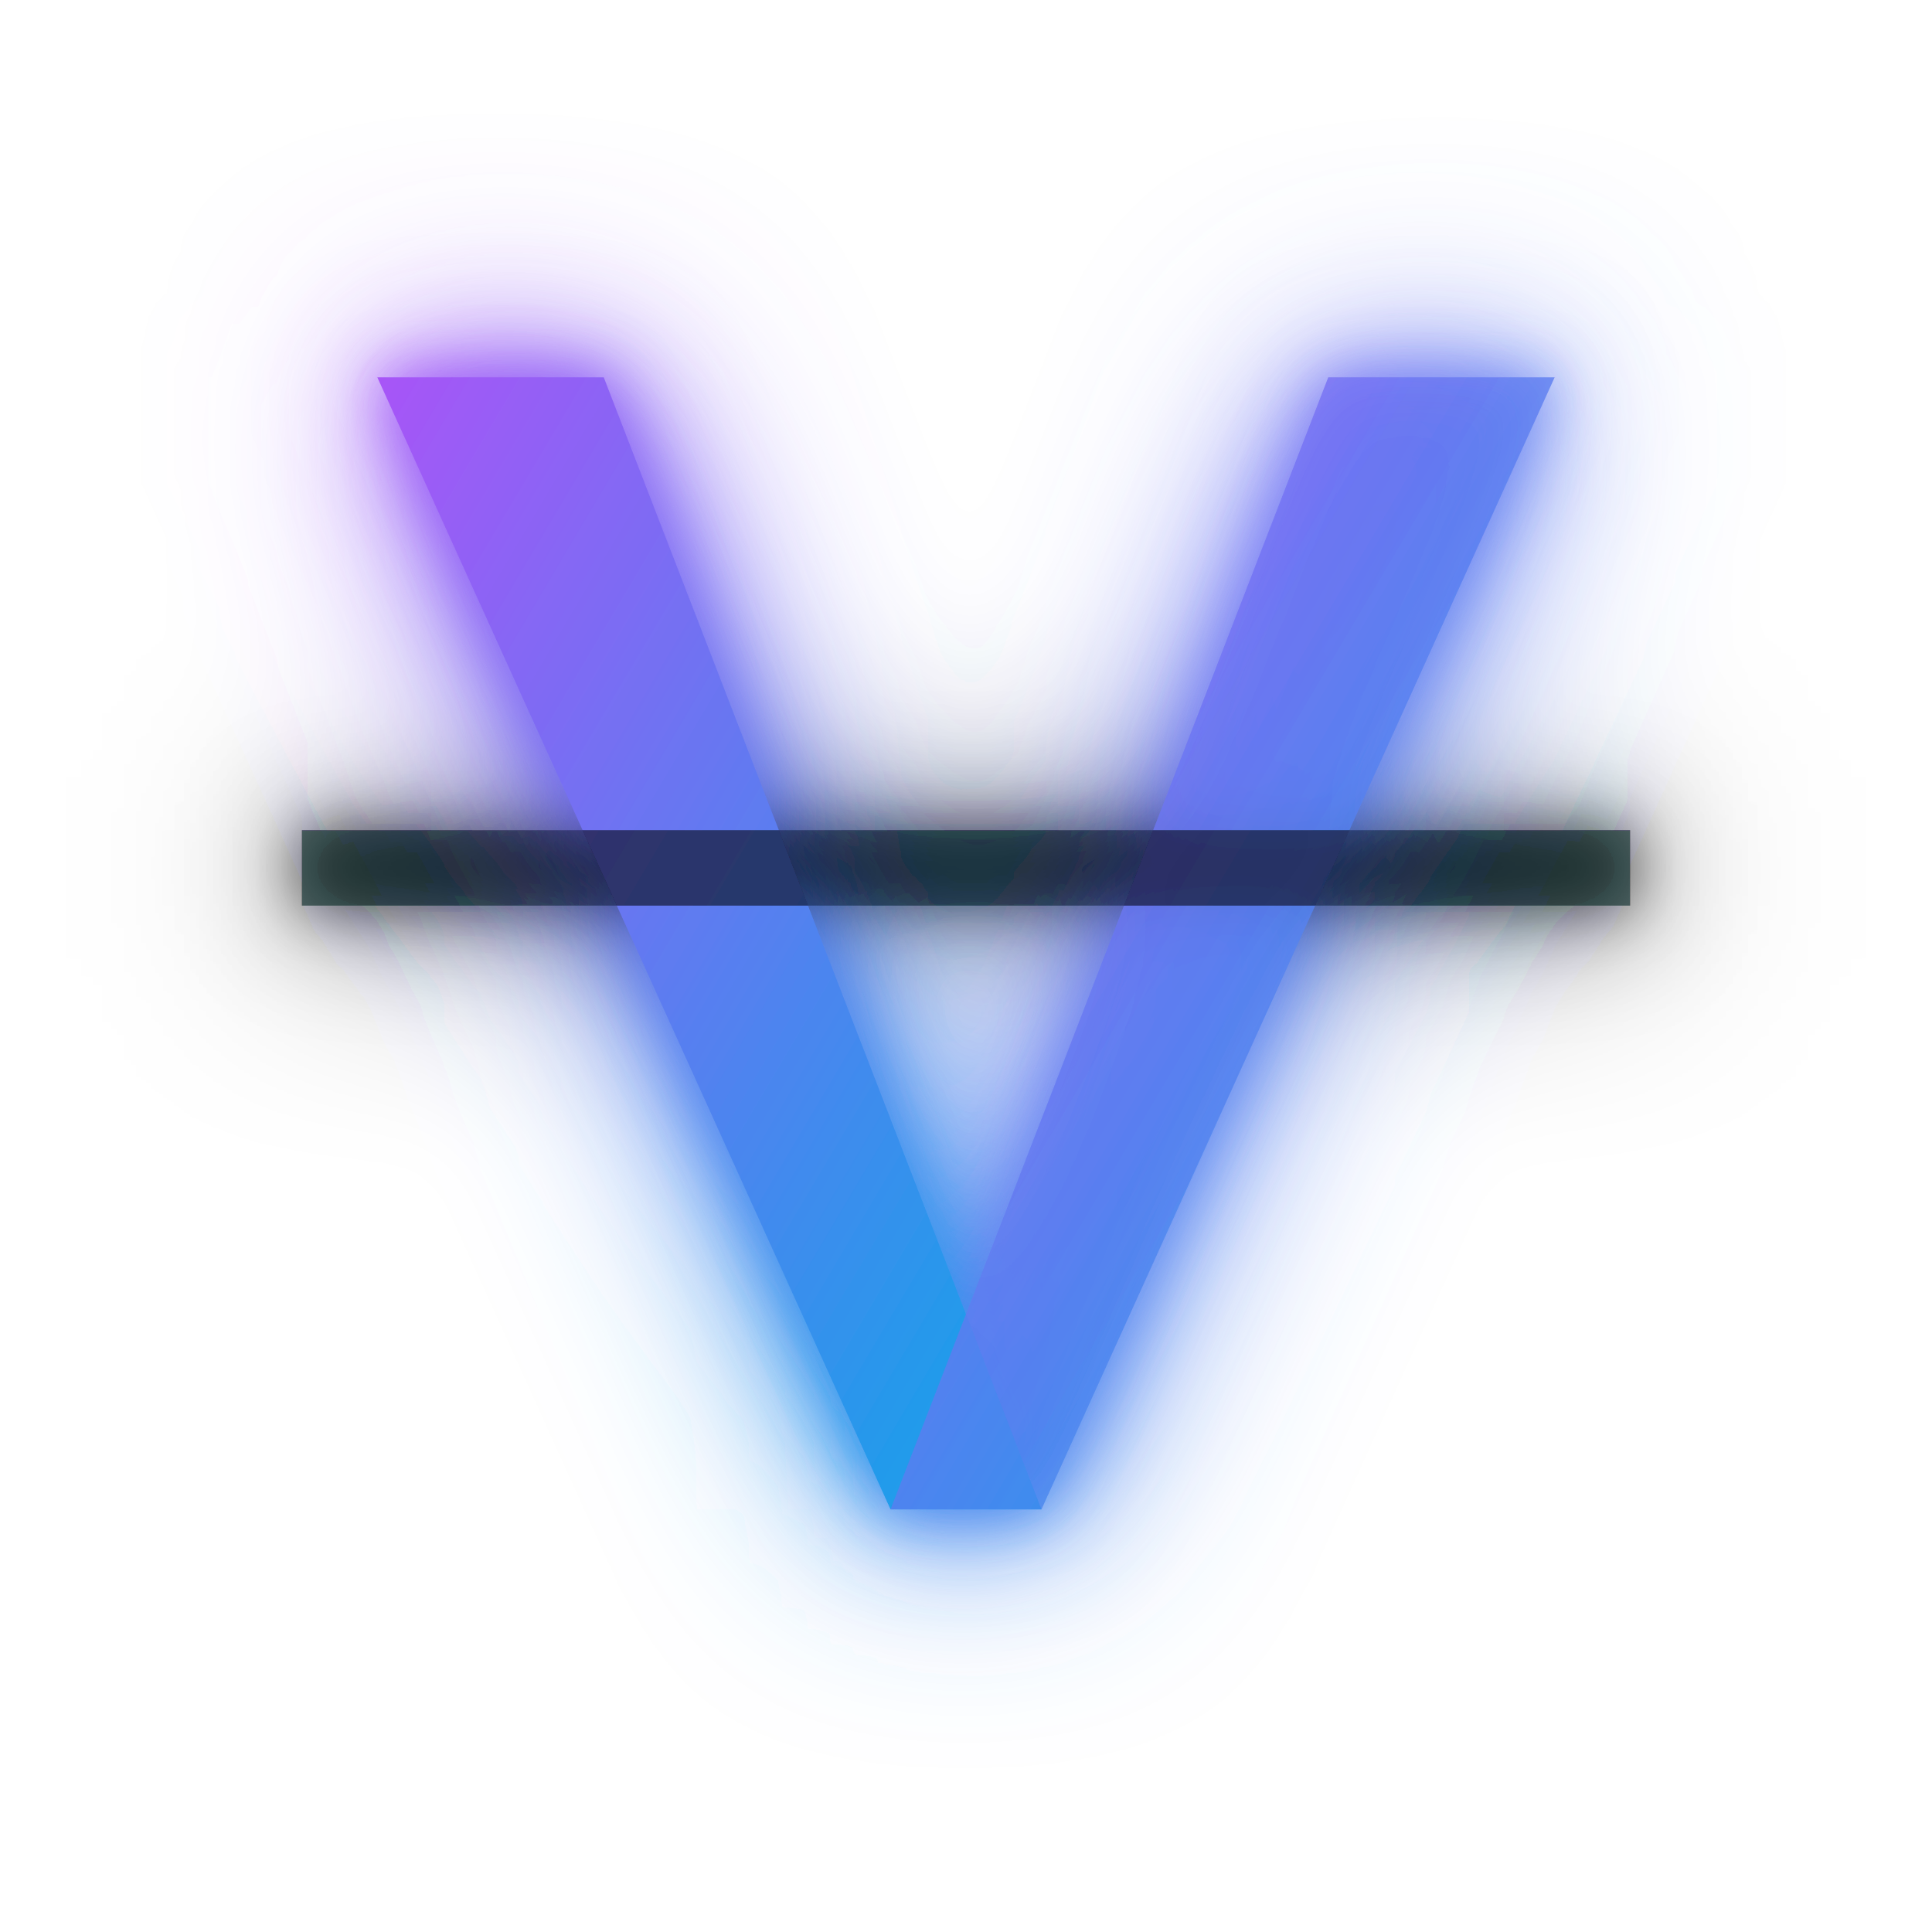
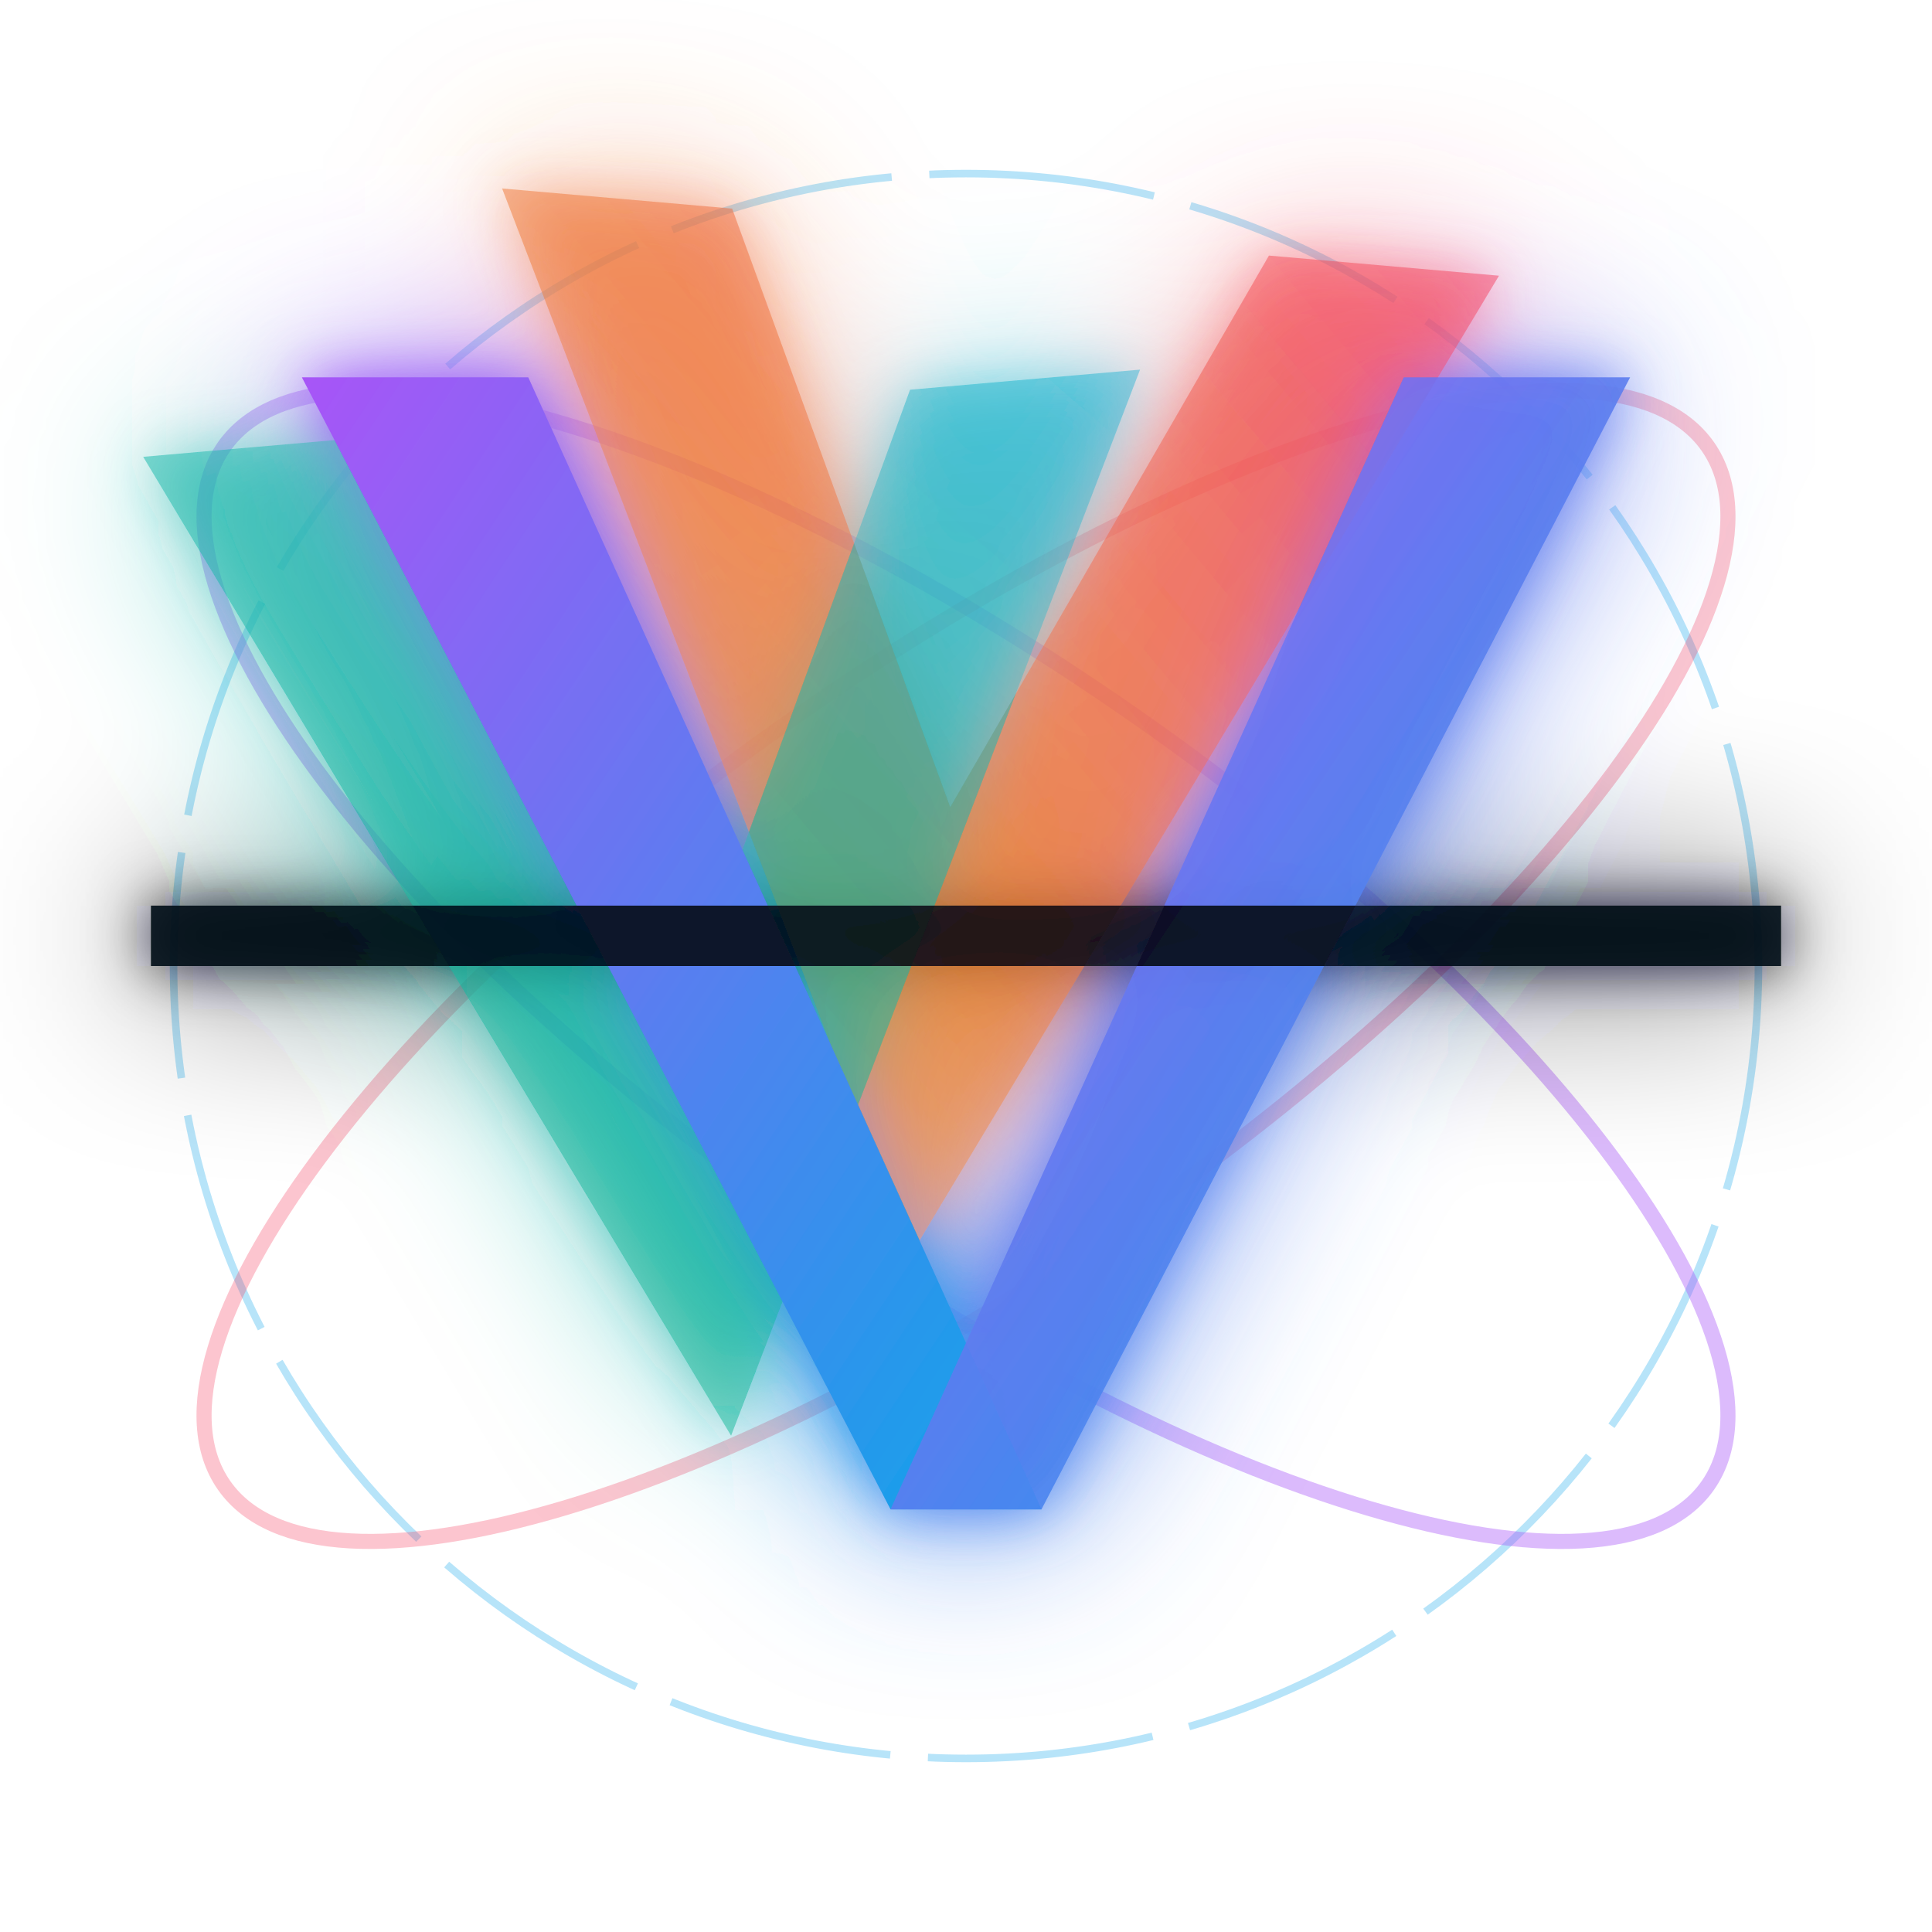
<svg xmlns="http://www.w3.org/2000/svg" width="256" height="256" viewBox="0 0 256 256">
  <defs>
-     <linearGradient id="grad" x1="0%" y1="0%" x2="100%" y2="100%">
+     <linearGradient id="primaryGrad" x1="0%" y1="0%" x2="100%" y2="100%">
      <stop offset="0%" stop-color="#a855f7" />
      <stop offset="100%" stop-color="#0ea5e9" />
    </linearGradient>
+     <linearGradient id="altGrad1" x1="100%" y1="0%" x2="0%" y2="100%">
+       <stop offset="0%" stop-color="#f43f5e" />
+       <stop offset="100%" stop-color="#eab308" />
+     </linearGradient>
+     <linearGradient id="altGrad2" x1="0%" y1="100%" x2="100%" y2="0%">
+       <stop offset="0%" stop-color="#10b981" />
+       <stop offset="100%" stop-color="#06b6d4" />
+     </linearGradient>
    <filter id="neon-glow" x="-50%" y="-50%" width="200%" height="200%">
      <feGaussianBlur in="SourceGraphic" stdDeviation="4" result="blur1" />
-       <feGaussianBlur in="SourceGraphic" stdDeviation="8" result="blur2" />
-       <feGaussianBlur in="SourceGraphic" stdDeviation="15" result="blur3" />
+       <feGaussianBlur in="SourceGraphic" stdDeviation="12" result="blur2" />
      <feMerge>
-         <feMergeNode in="blur3" />
        <feMergeNode in="blur2" />
        <feMergeNode in="blur1" />
        <feMergeNode in="SourceGraphic" />
      </feMerge>
    </filter>
  </defs>
  <rect width="256" height="256" fill="transparent" />
+   <circle cx="128" cy="128" r="85" fill="none" stroke="rgba(255,255,255,0.1)" stroke-width="2" stroke-dasharray="10 10" />
+   <circle cx="128" cy="128" r="105" fill="none" stroke="rgba(14,165,233,0.3)" stroke-width="1" stroke-dasharray="30 5" />
+   <ellipse cx="128" cy="128" rx="120" ry="40" fill="none" stroke="rgba(168,85,247,0.4)" stroke-width="2" transform="rotate(35 128 128)" />
+   <ellipse cx="128" cy="128" rx="120" ry="40" fill="none" stroke="rgba(244,63,94,0.3)" stroke-width="2" transform="rotate(-35 128 128)" />
  <g filter="url(#neon-glow)">
-     <path d="M50,50 L118,200 L138,200 L80,50 Z" fill="url(#grad)" />
-     <path d="M206,50 L138,200 L118,200 L176,50 Z" fill="url(#grad)" opacity="0.8" />
-     <path d="M40,110 L216,110 L216,120 L40,120 Z" fill="#050814" opacity="0.6" />
+     <g transform="translate(18, -12) scale(0.85) rotate(5 128 128)" opacity="0.5">
+       <path d="M50,50 L128,210 L206,50 L170,50 L128,140 L86,50 Z" fill="url(#altGrad1)" />
+     </g>
+     <g transform="translate(-18, 12) scale(0.85) rotate(-5 128 128)" opacity="0.5">
+       <path d="M50,50 L128,210 L206,50 L170,50 L128,140 L86,50 Z" fill="url(#altGrad2)" />
+     </g>
+     <g>
+       <path d="M40,50 L118,200 L138,200 L70,50 Z" fill="url(#primaryGrad)" />
+       <path d="M216,50 L138,200 L118,200 L186,50 Z" fill="url(#primaryGrad)" opacity="0.9" />
+       <path d="M20,120 L236,120 L236,128 L20,128 Z" fill="#050814" opacity="0.9" />
+     </g>
  </g>
</svg>
